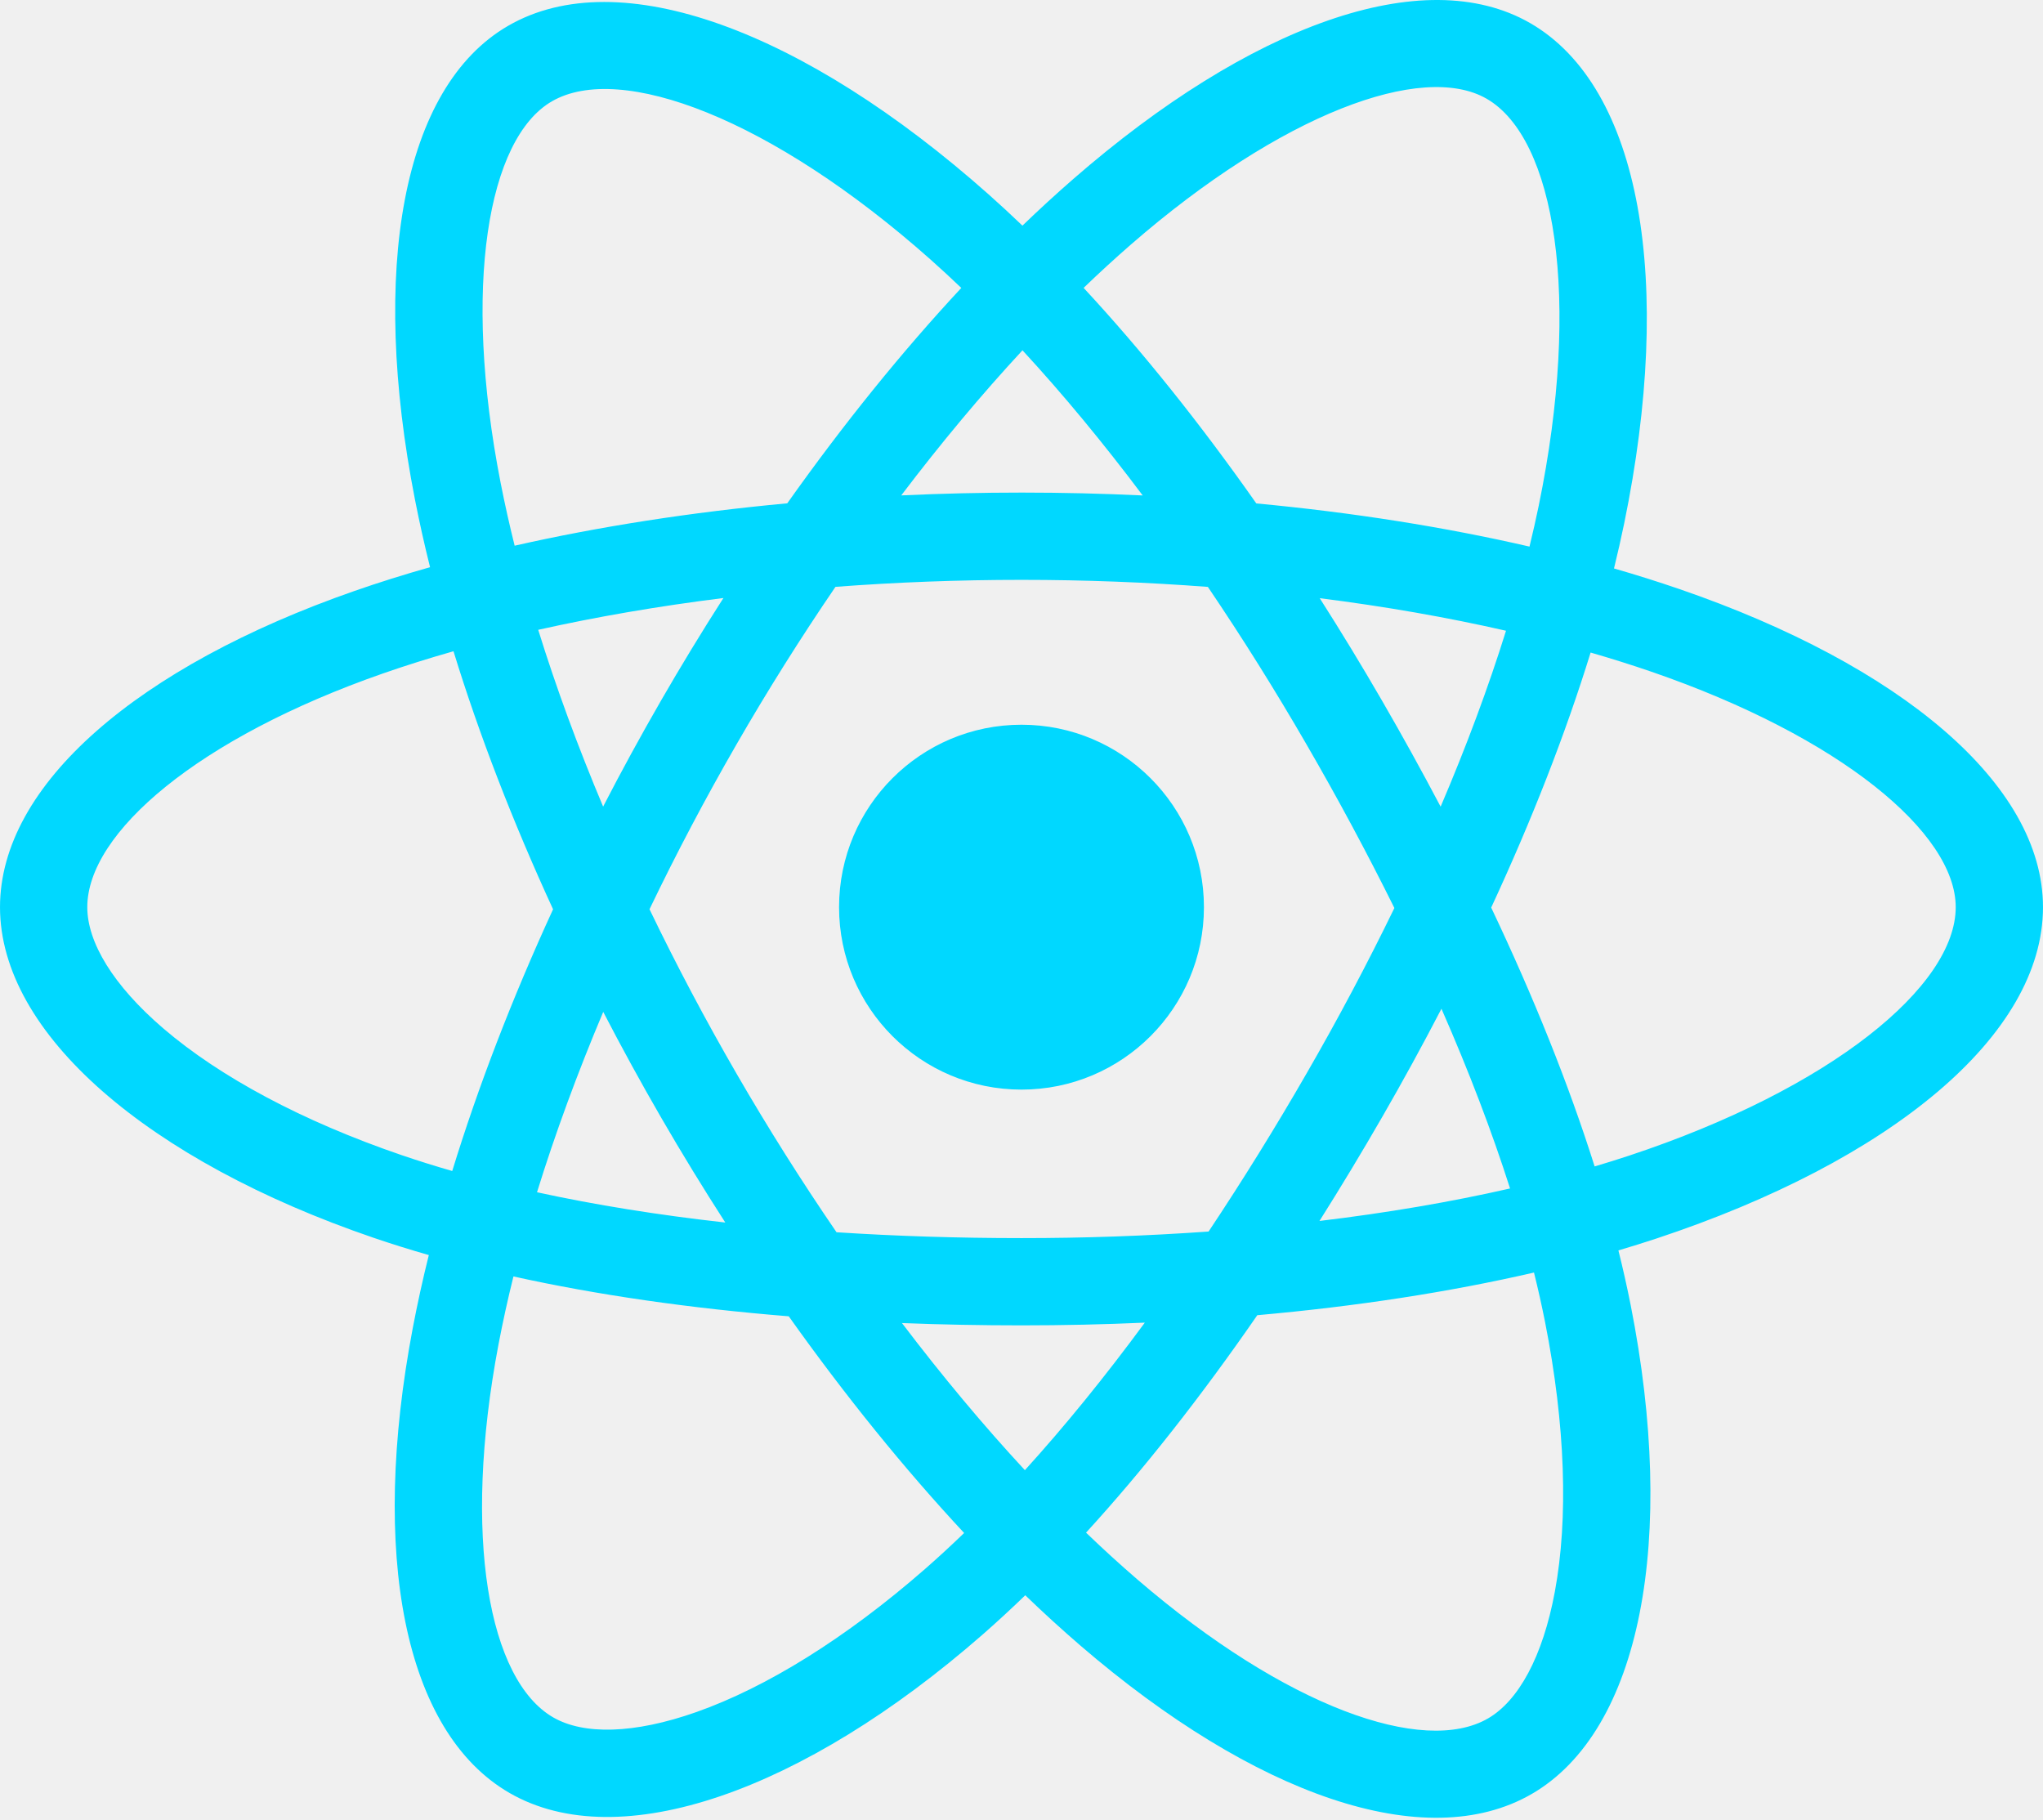
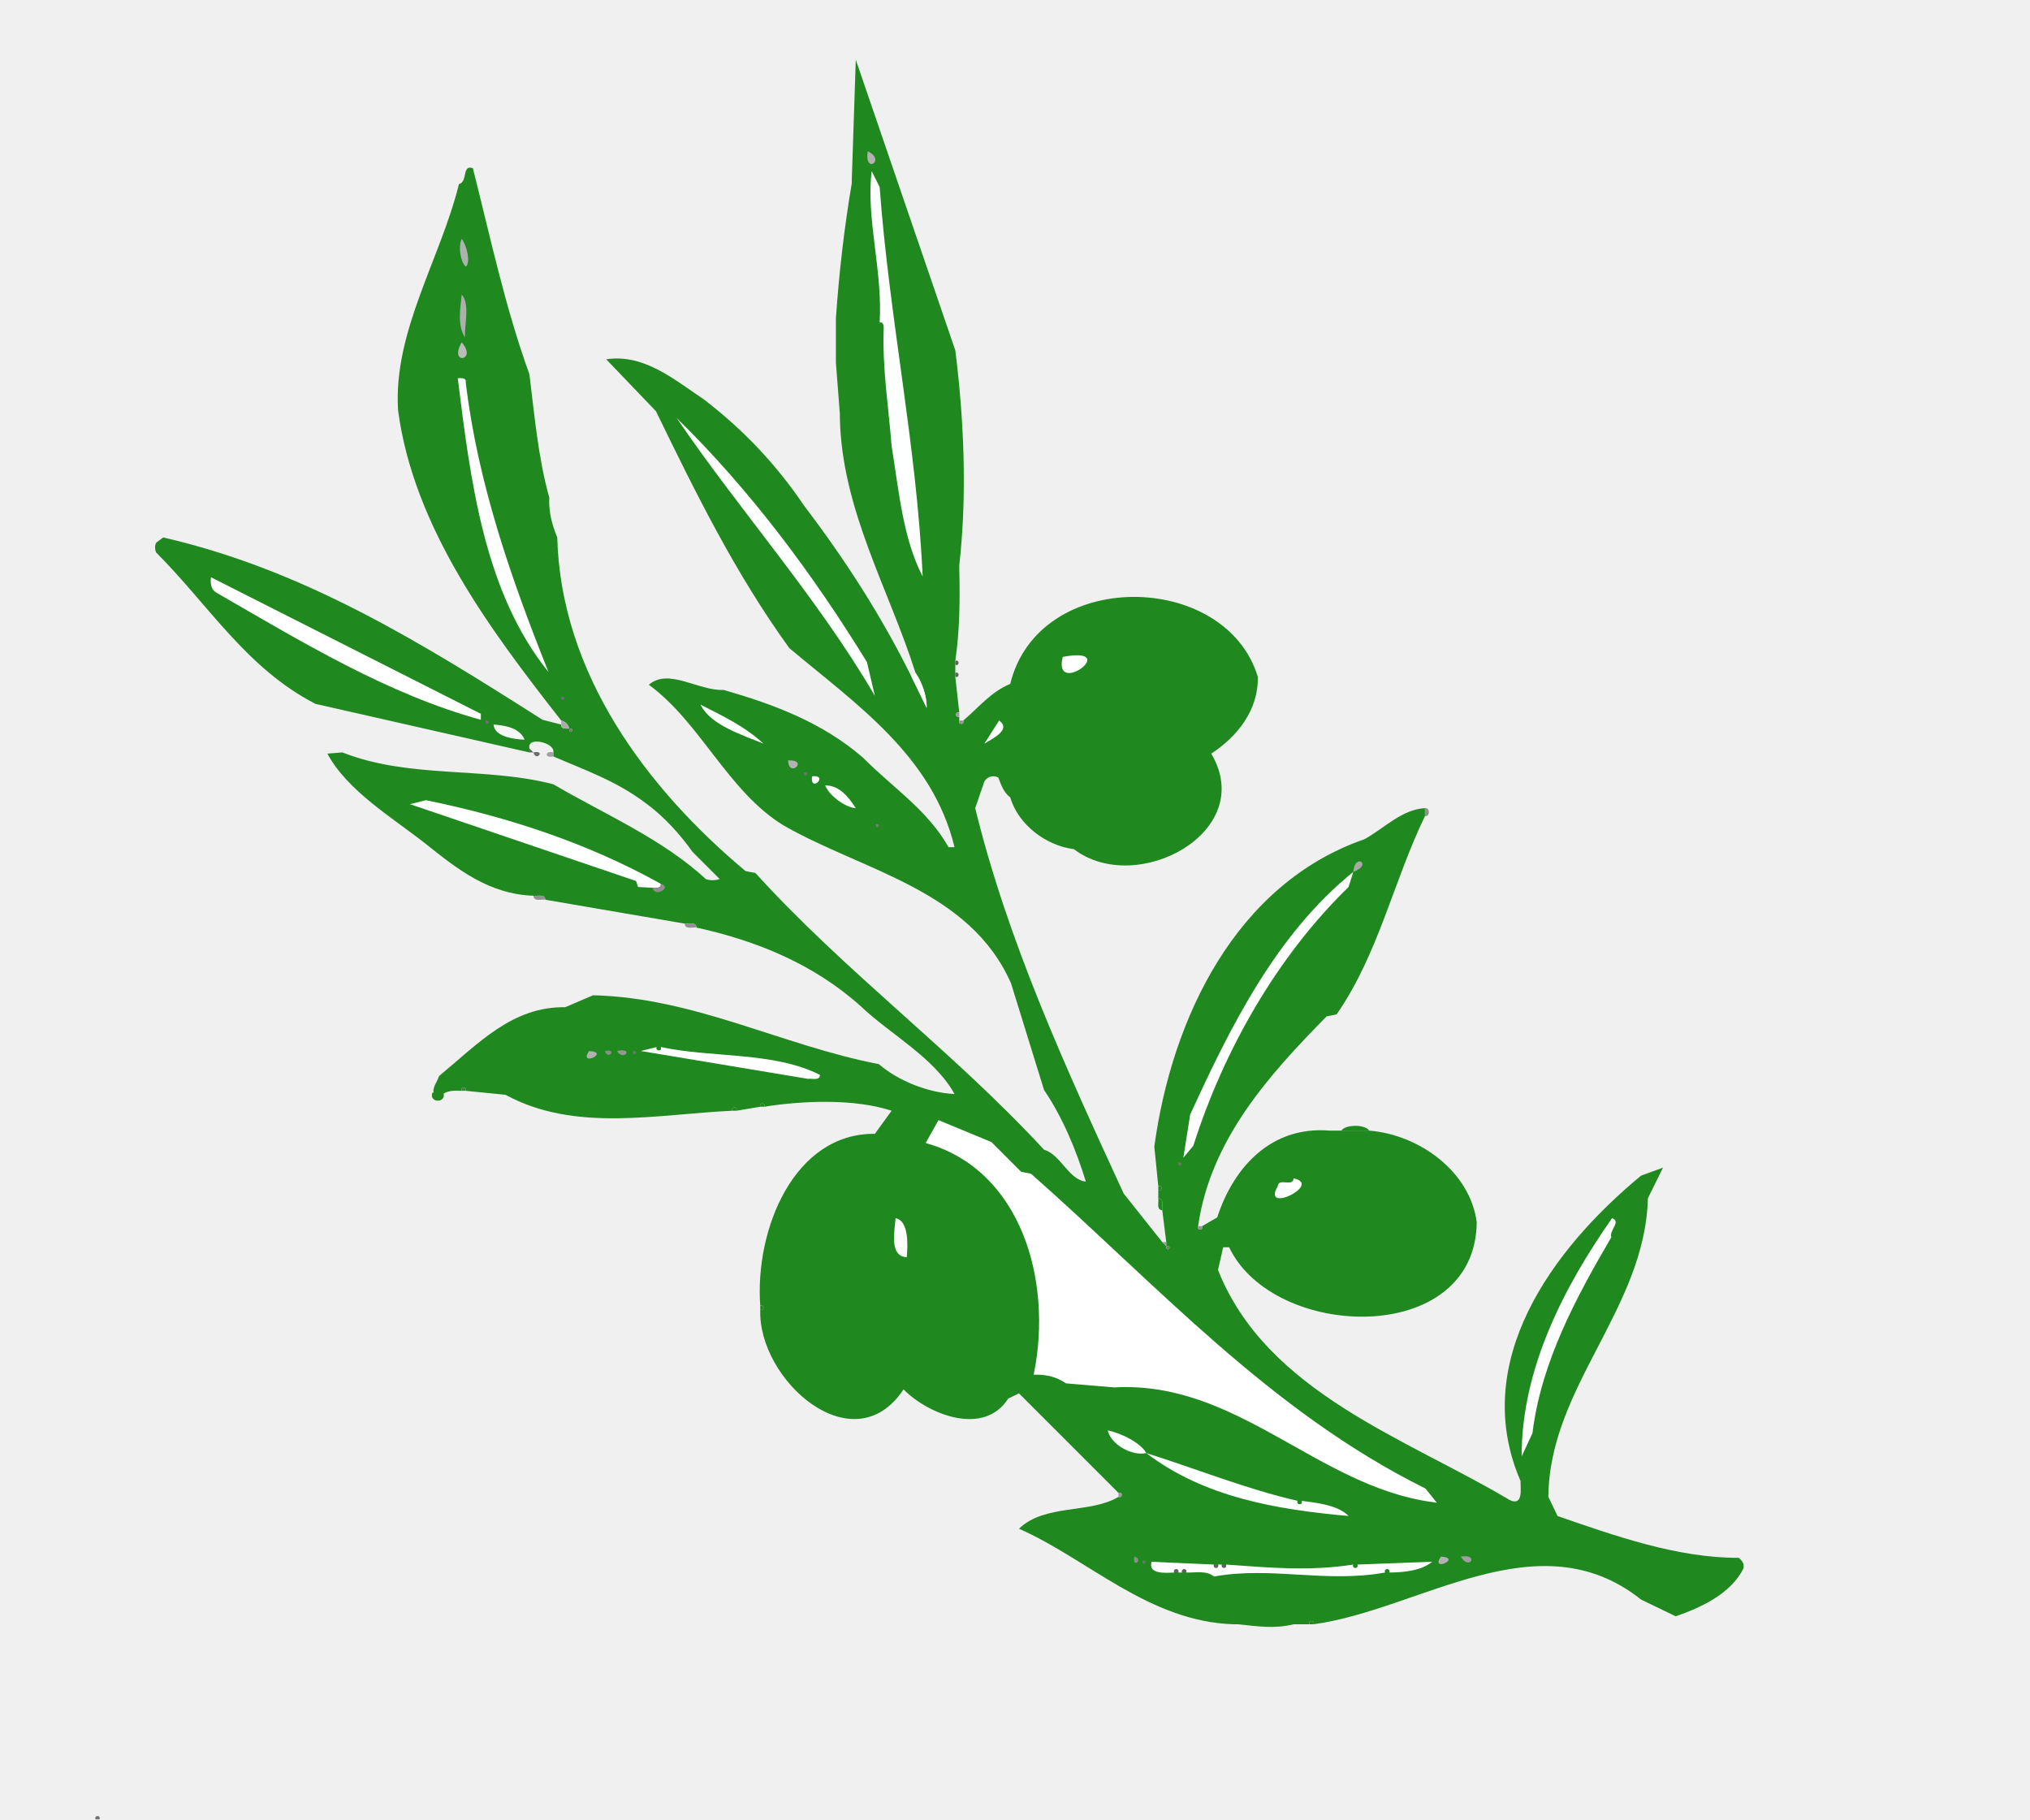
- <svg xmlns="http://www.w3.org/2000/svg" aria-hidden="true" role="img" class="iconify iconify--logos" width="35.93" height="32" preserveAspectRatio="xMidYMid meet" viewBox="0 0 256 228">
-   <path fill="#00D8FF" d="M210.483 73.824a171.49 171.49 0 0 0-8.24-2.597c.465-1.9.893-3.777 1.273-5.621c6.238-30.281 2.16-54.676-11.769-62.708c-13.355-7.7-35.196.329-57.254 19.526a171.23 171.23 0 0 0-6.375 5.848a155.866 155.866 0 0 0-4.241-3.917C100.759 3.829 77.587-4.822 63.673 3.233C50.33 10.957 46.379 33.89 51.995 62.588a170.974 170.974 0 0 0 1.892 8.48c-3.28.932-6.445 1.924-9.474 2.98C17.309 83.498 0 98.307 0 113.668c0 15.865 18.582 31.778 46.812 41.427a145.52 145.52 0 0 0 6.921 2.165a167.467 167.467 0 0 0-2.01 9.138c-5.354 28.2-1.173 50.591 12.134 58.266c13.744 7.926 36.812-.22 59.273-19.855a145.567 145.567 0 0 0 5.342-4.923a168.064 168.064 0 0 0 6.92 6.314c21.758 18.722 43.246 26.282 56.54 18.586c13.731-7.949 18.194-32.003 12.4-61.268a145.016 145.016 0 0 0-1.535-6.842c1.62-.48 3.21-.974 4.76-1.488c29.348-9.723 48.443-25.443 48.443-41.52c0-15.417-17.868-30.326-45.517-39.844Zm-6.365 70.984c-1.4.463-2.836.91-4.3 1.345c-3.24-10.257-7.612-21.163-12.963-32.432c5.106-11 9.31-21.767 12.459-31.957c2.619.758 5.16 1.557 7.61 2.4c23.69 8.156 38.14 20.213 38.14 29.504c0 9.896-15.606 22.743-40.946 31.14Zm-10.514 20.834c2.562 12.94 2.927 24.64 1.23 33.787c-1.524 8.219-4.59 13.698-8.382 15.893c-8.067 4.67-25.32-1.4-43.927-17.412a156.726 156.726 0 0 1-6.437-5.87c7.214-7.889 14.423-17.06 21.459-27.246c12.376-1.098 24.068-2.894 34.671-5.345a134.17 134.17 0 0 1 1.386 6.193ZM87.276 214.515c-7.882 2.783-14.16 2.863-17.955.675c-8.075-4.657-11.432-22.636-6.853-46.752a156.923 156.923 0 0 1 1.869-8.499c10.486 2.32 22.093 3.988 34.498 4.994c7.084 9.967 14.501 19.128 21.976 27.15a134.668 134.668 0 0 1-4.877 4.492c-9.933 8.682-19.886 14.842-28.658 17.94ZM50.35 144.747c-12.483-4.267-22.792-9.812-29.858-15.863c-6.35-5.437-9.555-10.836-9.555-15.216c0-9.322 13.897-21.212 37.076-29.293c2.813-.98 5.757-1.905 8.812-2.773c3.204 10.42 7.406 21.315 12.477 32.332c-5.137 11.18-9.399 22.249-12.634 32.792a134.718 134.718 0 0 1-6.318-1.979Zm12.378-84.26c-4.811-24.587-1.616-43.134 6.425-47.789c8.564-4.958 27.502 2.111 47.463 19.835a144.318 144.318 0 0 1 3.841 3.545c-7.438 7.987-14.787 17.08-21.808 26.988c-12.04 1.116-23.565 2.908-34.161 5.309a160.342 160.342 0 0 1-1.76-7.887Zm110.427 27.268a347.8 347.8 0 0 0-7.785-12.803c8.168 1.033 15.994 2.404 23.343 4.08c-2.206 7.072-4.956 14.465-8.193 22.045a381.151 381.151 0 0 0-7.365-13.322Zm-45.032-43.861c5.044 5.465 10.096 11.566 15.065 18.186a322.04 322.04 0 0 0-30.257-.006c4.974-6.559 10.069-12.652 15.192-18.18ZM82.802 87.83a323.167 323.167 0 0 0-7.227 13.238c-3.184-7.553-5.909-14.98-8.134-22.152c7.304-1.634 15.093-2.97 23.209-3.984a321.524 321.524 0 0 0-7.848 12.897Zm8.081 65.352c-8.385-.936-16.291-2.203-23.593-3.793c2.26-7.3 5.045-14.885 8.298-22.6a321.187 321.187 0 0 0 7.257 13.246c2.594 4.48 5.28 8.868 8.038 13.147Zm37.542 31.03c-5.184-5.592-10.354-11.779-15.403-18.433c4.902.192 9.899.29 14.978.29c5.218 0 10.376-.117 15.453-.343c-4.985 6.774-10.018 12.97-15.028 18.486Zm52.198-57.817c3.422 7.8 6.306 15.345 8.596 22.52c-7.422 1.694-15.436 3.058-23.88 4.071a382.417 382.417 0 0 0 7.859-13.026a347.403 347.403 0 0 0 7.425-13.565Zm-16.898 8.101a358.557 358.557 0 0 1-12.281 19.815a329.4 329.4 0 0 1-23.444.823c-7.967 0-15.716-.248-23.178-.732a310.202 310.202 0 0 1-12.513-19.846h.001a307.41 307.41 0 0 1-10.923-20.627a310.278 310.278 0 0 1 10.89-20.637l-.001.001a307.318 307.318 0 0 1 12.413-19.761c7.613-.576 15.42-.876 23.31-.876H128c7.926 0 15.743.303 23.354.883a329.357 329.357 0 0 1 12.335 19.695a358.489 358.489 0 0 1 11.036 20.54a329.472 329.472 0 0 1-11 20.722Zm22.56-122.124c8.572 4.944 11.906 24.881 6.52 51.026c-.344 1.668-.73 3.367-1.15 5.09c-10.622-2.452-22.155-4.275-34.23-5.408c-7.034-10.017-14.323-19.124-21.64-27.008a160.789 160.789 0 0 1 5.888-5.4c18.9-16.447 36.564-22.941 44.612-18.3ZM128 90.808c12.625 0 22.86 10.235 22.86 22.86s-10.235 22.86-22.86 22.86s-22.86-10.235-22.86-22.86s10.235-22.86 22.86-22.86Z" />
+ <svg xmlns="http://www.w3.org/2000/svg" id="svg607" viewBox="0 0 510 457">
+   <path id="path609" stroke-width="0" fill="#1f891f" d="m241 142v1c0.2 7.8 0.1 15.5-1 23v4l1 9c-1.1-0.4-1.1 1.4 0 1v1c-0.4 1.1 1.4 1.1 1 0 3.8-3.2 6.9-7.2 11.8-9.2 7.1-29.2 54.1-28.5 62.2-1.8 0.2 8.3-5.1 15-11.7 19.3 11.7 19.7-18.8 36-34.5 24-7.1-0.9-14-6.2-16-13-1.7-1.3-2.3-3.2-3-5-1.3-0.7-2.8-0.2-3.5 1l-2.3 6.7c8.2 33.5 22.7 65.1 37.3 96.8l9.7 12.2 1 1c-0.1 1.9 1.9-0.1 0 0v-1l-1-8c-0.2-0.9 0.6-2.9-1-3v-2c1.1 0.4 1.1-1.4 0-1l-1-10c4.4-32.3 20.5-66 52.8-77.2 4.9-2.7 9.4-7.5 15.2-7.8v2c-7.8 16-11.7 34.7-22.2 49.8l-2.5 0.5c-14.5 14.7-29.2 31-32.3 52.7-0.4 1.1 1.4 1.1 1 0l3.8-2.2c4.2-12.9 13.8-23 28.2-21.8h10c12.5 1 25.3 10.2 27 23-0.3 31.4-51.1 29.7-62.2 6.3h-1.5l-1.3 5.7c12.2 30.8 47.5 42.4 73.3 57.8 3.4 1.6 2.7-2.8 2.7-4.8-12.9-29.9 8-58.3 30.3-76.7l5.5-2-3.8 7.7c-0.7 27.8-24.8 47.4-25 75l2.3 4.8c14.4 5 30.3 10.6 45.5 10.5 0.8 0.6 1.5 1.5 1.2 2.7-3.2 6.4-10.7 9.8-17 12l-8.7-4.2c-25.9-20.6-55.6 2.6-82.3 6.2 0.4-1.1-1.4-1.1-1 0h-4c-4.9 1.2-9 0.5-14 0h-1c-21.3-0.6-36.7-16.4-54-24 6.5-6.3 17.8-3.7 25-8 1.1 0.4 1.1-1.4 0-1l-25-25-2.7 1.3c-6.1 9.6-20.1 4-26.3-2.3-12.6 19-36.6-2.3-36-20 1.1 0.4 1.1-1.4 0-1-1.4-19.2 8.5-43.4 28.8-43.2l4.2-5.8c-9.2-3-21.9-2.6-32-1 0.4-1.1-1.4-1.1-1 0l-6 1c0.4-1.1-1.4-1.1-1 0-19.1 0.9-39.6 5.5-57-4l-10-1c0.4-1.1-1.4-1.1-1 0-1.8-0.1-3.6-0.1-5 1h-2c-0.5-1.9 0.8-3.1 1.3-4.7 9.9-8.2 18.4-17.5 31.7-17.3l7-3c25.5 0.6 47.4 12.6 71.8 17.3 4.7 4.1 12.3 7.2 19 7.5-5-9.1-16.4-15.2-23.5-22-11.9-10.7-26.3-16.5-41.3-19.8-0.1-1.6-2.1-0.8-3-1l-35-6c-0.1-1.6-2.1-0.8-3-1-11.2-0.4-19.1-6.7-27-13-8.22-6.5-19.72-13.3-24.75-22.7l3.75-0.3c17.1 6.7 35.7 3.5 53 8 13 7.6 27.4 13.7 38.3 23.8 1 0.4 2.4 0.4 3.5 0l-6.8-6.8c-3.2-4.5-7.3-9-11.7-12.2-7.5-5.7-15.5-8.4-23.3-11.8v-1c0.6-2.4-6.7-4.2-6-1v1l-53.75-12.2c-17.27-8.9-26.65-24.6-40-38-0.39-0.8-0.39-1.8 0-2.5l1.75-1.3c35.26 8.1 64.5 26.2 95.3 45.8l4.7 1.2c-0.2 1.2 1.3 1 2 1-0.1 1.9 1.9-0.1 0 0-0.2-1-1-1.8-2-2-17.7-22.6-37.1-48.4-41-78-1.2-19.81 10.6-37.77 15.3-56.75 2.3-0.63 0.7-5.01 3.5-4 4.4 17.39 8.1 34.89 14.2 51.75 1.3 10.4 2.2 21 5 31-0.2 3.6 0.7 6.8 2 10 0.9 34.1 22.3 62.9 47.3 83.8l2.5 0.5c22.7 25 49.6 44.7 72.5 69.5 4.2 1.2 6.2 7.6 10.5 8-2.4-7.8-5.8-16.1-10.5-23l-8.3-26.8c-10.4-23.6-37.2-28.2-57.2-39.7-13.9-8.5-20.8-25.8-33.8-35.3 5-4.3 12.5 1.6 18.8 1.3 12.5 3.6 24.7 8.1 35 17 7.3 7.4 16.3 13.2 21.5 22.5h1.5c-5.5-22.9-24.7-35.9-41.5-50-13.5-18.7-23.2-38.3-33.5-59.5l-12.5-13.05c9.5-1.43 17 5.05 24.5 10.05 9.9 7.6 18.1 16.2 25.2 26.7 10.5 13.8 19.6 28 27 43l3.8 7.8c0.1-3-1.3-6.7-2.8-8.8-6.7-21.1-18.5-40.9-19-64v-1l-1-13v-11c0.8-11.48 2.1-22.83 4-34v-1l1-30 25 73c2.2 17.4 3 36.3 1 54z" />
+   <path id="path610" d="m218 38c4.7 2.21-0.9 5.93 0 0z" fill="#b2b2b2" />
+   <path id="path611" d="m222 83c0-0.66 0.2-2.15-1-2 0.8-12.8-3.5-26.46-2-38l2 4c2.4 32.9 9.3 64.8 10.8 97.8-5-9.6-6-21.8-7.8-32.8-0.8-10-2.3-19.28-2-29z" fill="#feffff" />
+   <path id="path613" d="m116 60c1.1 1.31 2.4 5.91 1 7-1.4-1.45-1.9-5.16-1-7z" fill="#b0b0b0" />
+   <path id="path614" d="m116 74c2.1 2.4 0.7 7.44 0.8 10.75-1.9-3.05-1.2-6.97-0.8-10.75z" fill="#adaeae" />
+   <path id="path617" d="m116 86c4.1 4.68-3.4 5.79 0 0z" fill="#babbbb" />
+   <path id="path619" d="m115 95c0.7-0.02 2.2-0.18 2 1 3 25.3 11.5 49.6 20.8 72.8-16.2-20-19.6-48.2-22.8-73.8z" fill="#fff" />
+   <path id="path621" d="m170 105c18.5 18.1 34.2 39.2 47.8 61.3l2 8.5c-14.4-24.7-34.1-46.7-49.8-69.8z" fill="#feffff" />
+   <path id="path623" d="m53 145l67.8 34.3v1.5c-23.36-6.4-44.89-19.5-66.55-32-1.36-0.9-1.38-2.4-1.25-3.8z" fill="#fff" />
+   <path id="path624" d="m267 165c15.1-2.8-2.6 10.4 0 0z" fill="#fff" />
+   <path id="path625" d="m240 167v-1c1.1-0.4 1.1 1.4 0 1z" fill="#626262" />
+   <path id="path626" d="m229 170l1-1c1.5 2.1 2.9 5.8 2.8 8.8l-3.8-7.8z" fill="#fff" />
+   <path id="path627" d="m240 170v-1c1.1-0.4 1.1 1.4 0 1z" fill="#626262" />
+   <path id="path628" d="m141 175c1.9-0.1-0.1 1.9 0 0z" fill="#717171" />
+   <path id="path629" d="m176 177c5.5 2.8 11.2 5.5 15.8 9.8-5-2.1-13.3-4.6-15.8-9.8z" fill="#feffff" />
+   <path id="path630" d="m241 179v1c-1.1 0.4-1.1-1.4 0-1z" fill="#9b9b9b" />
+   <path id="path631" d="m122 181c1.9-0.1-0.1 1.9 0 0z" fill="#717171" />
+   <path id="path632" d="m143 183c-0.7 0-2.2 0.2-2-1v-1c1 0.2 1.8 1 2 2z" fill="#ababab" />
+   <path id="path633" d="m242 181c0.4 1.1-1.4 1.1-1 0h1z" fill="#949494" />
+   <path id="path634" d="m251 181c3.3 2.3-2 4.7-3.7 5.8l3.7-5.8z" fill="#feffff" />
+   <path id="path635" d="m124 182c2.8 0.2 6.6 0.8 7.8 3.8-2.6-0.1-7.6-0.7-7.8-3.8z" fill="#f6f8f8" />
+   <path id="path636" d="m143 183c1.9-0.1-0.1 1.9 0 0z" fill="#787878" />
+   <path id="path637" d="m134 189h-1v-1l1 1z" fill="#626262" />
+   <path id="path638" d="m134 189c3.2-0.7 0.7 2.5 0 0z" fill="#6c6d6d" />
+   <path id="path639" d="m139 189v1c-2.2 0.6-2.2-1.6 0-1z" fill="#a2a2a2" />
+   <path id="path640" d="m198 191c5.4-0.2 0.1 4.6 0 0z" fill="#b1b2b2" />
+   <path id="path641" d="m202 194c1.9-0.1-0.1 1.9 0 0z" fill="#717171" />
+   <path id="path642" d="m204 195c4.4-0.5-0.5 4.4 0 0z" fill="#fff" />
+   <path id="path643" d="m215 203c-2.9-0.2-6.8-3.4-7.7-5.7 3.5-0.1 5.9 2.9 7.7 5.7z" fill="#fdfdfd" />
+   <path id="path644" d="m166 222c0.2 1.2-1.3 1-2 1l-3.7-0.2-0.5-1.5-56.8-19.3 4-1c20.6 4.2 40.7 10.8 59 21z" fill="#feffff" />
+   <path id="path645" d="m218 205c-1.3 0.3-2.7-0.7-3-2 1.3-0.3 2.7 0.7 3 2z" fill-opacity="2.09587e-06" />
+   <path id="path646" d="m358 205v-2c1.3-0.2 1.3 2.2 0 2z" fill="#909090" />
+   <path id="path647" d="m219 206l-1-1 1 1z" fill="#7f7f7f" />
+   <path id="path648" d="m220 207l-1-1 1 1z" fill="#7f7f7f" />
+   <path id="path649" d="m220 207c1.9-0.1-0.1 1.9 0 0z" fill="#787878" />
+   <path id="path650" d="m340 219c0.3-4.9 5-1.8 0 0z" fill="#a7a8a8" />
+   <path id="path651" fill="#fff" transform="translate(0,5.43594e-06)" d="m340 219l-1.2 3.8c-18 17.5-31.4 41.1-39 65l-2.5 3 1.7-10.8c10.2-22.3 21.7-45.4 41-61z" />
+   <path id="path652" d="m164 223c0.7 0 2.2 0.2 2-1 3.1 0.9-1.7 3.6-2 1z" fill="#8f8f8f" />
+   <path id="path653" d="m137 226c-0.9-0.2-2.9 0.6-3-1 0.9 0.2 2.9-0.6 3 1z" fill="#919191" />
+   <path id="path654" d="m175 233c-0.9-0.2-2.9 0.6-3-1 0.9 0.2 2.9-0.6 3 1z" fill="#919191" />
+   <path id="path655" fill="#fff" transform="translate(0 -.0000076294)" d="m165 263c-0.4 1.1 1.4 1.1 1 0 13.1 2.8 28.3 1.1 40 7-0.1 1.6-2.1 0.8-3 1l-42-7 4-1z" />
+   <path id="path656" d="m166 263c0.4 1.1-1.4 1.1-1 0h1z" fill="#1f891f" />
+   <path id="path657" d="m148 264c5.5 0.3-2.8 4.1 0 0z" fill="#b1b1b1" />
+   <path id="path658" d="m152 264c3.2-0.7 0.7 2.5 0 0z" fill="#8d8d8d" />
+   <path id="path659" d="m155 264c4.4-1 1.7 2.8 0 0z" fill="#969696" />
+   <path id="path660" d="m159 264c1.9-0.1-0.1 1.9 0 0z" fill="#717171" />
+   <path id="path661" d="m117 274h-1c-0.4-1.1 1.4-1.1 1 0z" fill="#373" fill-opacity=".92" />
+   <path id="path662" stroke="#1f891f" fill="#1f891f" d="m111 275c0.2 1.3-2.2 1.3-2 0h2z" />
+   <path id="path663" d="m192 278h-1c-0.4-1.1 1.4-1.1 1 0z" fill="#1f891f" />
+   <path id="path664" d="m185 279h-1c-0.4-1.1 1.4-1.1 1 0z" fill="#1f891f" />
+   <path id="path665" stroke="#fff" fill="#fff" d="m236 282l12.8 5.3 7.5 7.5 2.5 0.5c31.4 27.7 59.9 59.6 99 79l2 2.5c-28.7-4-48.8-30.5-79.8-28.8l-12-1c-2.4-1.6-4.9-2.2-7.7-2.2 4.6-23.2-3.2-50.9-27-58l2.7-4.8z" />
+   <path id="path667" d="m344 284h-7c1-1.6 6-1.6 7 0z" fill="#1f891f" />
+   <path id="path668" d="m296 292c1.9-0.1-0.1 1.9 0 0z" fill="#717171" />
+   <path id="path669" d="m325 296c7.4 1.5-8.2 9.1-4 2 0.2-2.3 3.8 0.3 4-2z" fill="#fff" />
+   <path id="path670" d="m291 299v-1c1.1-0.4 1.1 1.4 0 1z" fill="#1f891f" />
+   <path id="path671" d="m292 304c-1.6-0.1-0.8-2.1-1-3 1.6 0.1 0.8 2.1 1 3z" fill="#1f891f" />
+   <path id="path672" d="m225 306c3.3 0.6 3.1 6.6 2.8 9.8-4.5-0.2-3-6.8-2.8-9.8z" fill="#feffff" />
+   <path id="path673" d="m405 306c2.4 0.8-0.8 3.1-0.2 4.8-8.7 14.9-17.6 31.2-19.8 49.2l-2.7 5.8c-0.1-21.9 10.7-42.7 22.7-59.8z" fill="#fff" />
+   <path id="path674" d="m302 308c0.4 1.1-1.4 1.1-1 0h1z" fill="#949494" />
+   <path id="path675" d="m293 312v1l-1-1h1z" fill="#9b9b9b" />
+   <path id="path676" d="m293 313c1.9-0.1-0.1 1.9 0 0z" fill="#787878" />
+   <path id="path677" d="m191 329v-1c1.1-0.4 1.1 1.4 0 1z" fill="#1f891f" />
+   <path id="path678" d="m288 365c-4 0.8-9-2.4-9.7-5.7 3 0.6 8.1 2.9 9.7 5.7z" fill="#fff" />
+   <path id="path679" d="m326 377c-0.4 1.1 1.4 1.1 1 0 4 0.5 9.2 1.1 11.8 3.8-18-1.6-36.3-4.7-50.8-15.8 12.7 4 25 9 38 12z" fill="#feffff" />
+   <path id="path680" d="m281 376v-1c1.1-0.4 1.1 1.4 0 1z" fill="#9c9c9c" />
+   <path id="path681" d="m327 377c0.4 1.1-1.4 1.1-1 0h1z" fill="#1f891f" />
+   <path id="path682" d="m285 391c2.5 0.7-0.7 3.2 0 0z" fill="#8d8d8d" />
+   <path id="path683" d="m362 391c5.5 0.3-2.8 4.1 0 0z" fill="#b1b1b1" />
+   <path id="path684" d="m367 391c4.8-0.8 2.1 3.7 0 0z" fill="#9e9f9f" />
+   <path id="path685" d="m287 392c1.9-0.1-0.1 1.9 0 0z" fill="#727272" />
+   <path id="path686" fill="#fff" transform="translate(0,5.43594e-06)" d="m305 393c-0.4 1.1 1.4 1.1 1 0h1c-0.4 1.1 1.4 1.1 1 0 11.1 0.8 21 1.7 32 0-0.4 1.1 1.4 1.1 1 0l18.8-0.7c-2.6 2.2-7.1 2.7-10.8 2.7 0.4-1.1-1.4-1.1-1 0-15 2.7-28.6-1.6-43 1-2-1.6-4.6-0.9-7-1 0.4-1.1-1.4-1.1-1 0h-1c0.4-1.1-1.4-1.1-1 0-2.1 0.1-6.6 0.5-5.7-2.7l15.7 0.7z" />
+   <path id="path687" d="m306 393c0.4 1.1-1.4 1.1-1 0h1z" fill="#626262" />
+   <path id="path688" d="m308 393c0.4 1.1-1.4 1.1-1 0h1z" fill="#626262" />
+   <path id="path689" d="m341 393c0.4 1.1-1.4 1.1-1 0h1z" fill="#1f891f" />
+   <path id="path690" d="m296 395h-1c-0.4-1.1 1.4-1.1 1 0z" fill="#626262" />
+   <path id="path691" d="m298 395h-1c-0.4-1.1 1.4-1.1 1 0z" fill="#626262" />
+   <path id="path692" fill="#1f891f" transform="translate(0,5.43594e-06)" d="m349 395h-1c-0.4-1.1 1.4-1.1 1 0z" />
+   <path id="path693" d="m330 408h-1c-0.4-1.1 1.4-1.1 1 0z" fill="#1f891f" />
+   <path id="path697" d="m25 457h-1c-0.43-1.1 1.43-1.1 1 0z" fill="#707070" />
</svg>
